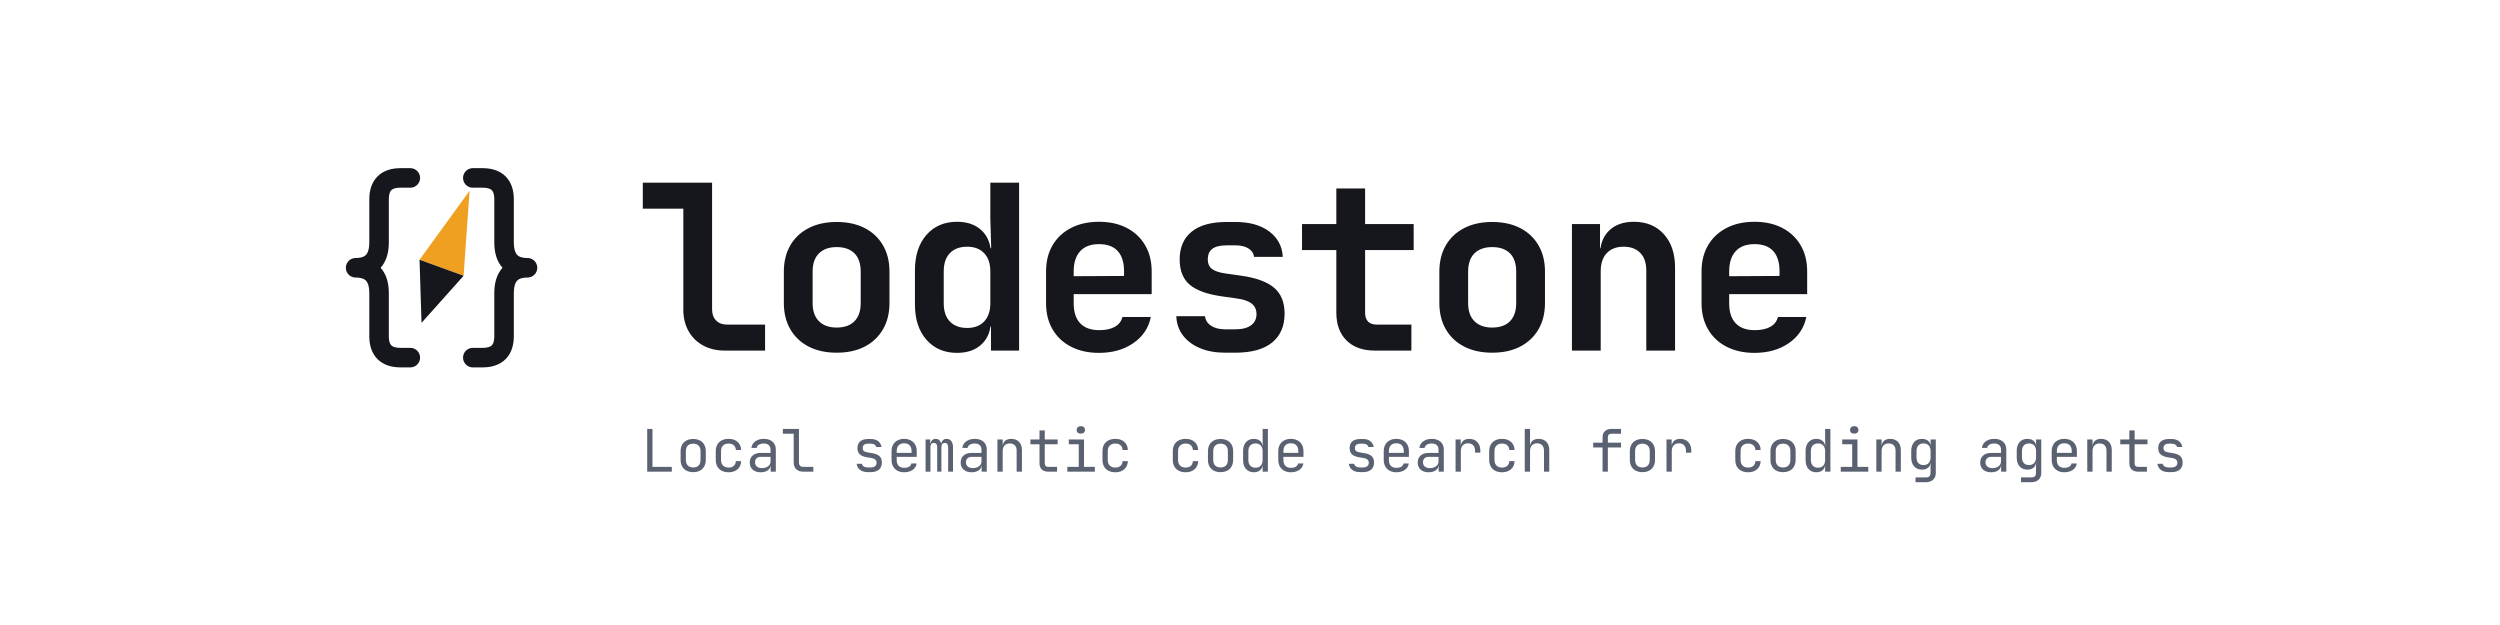
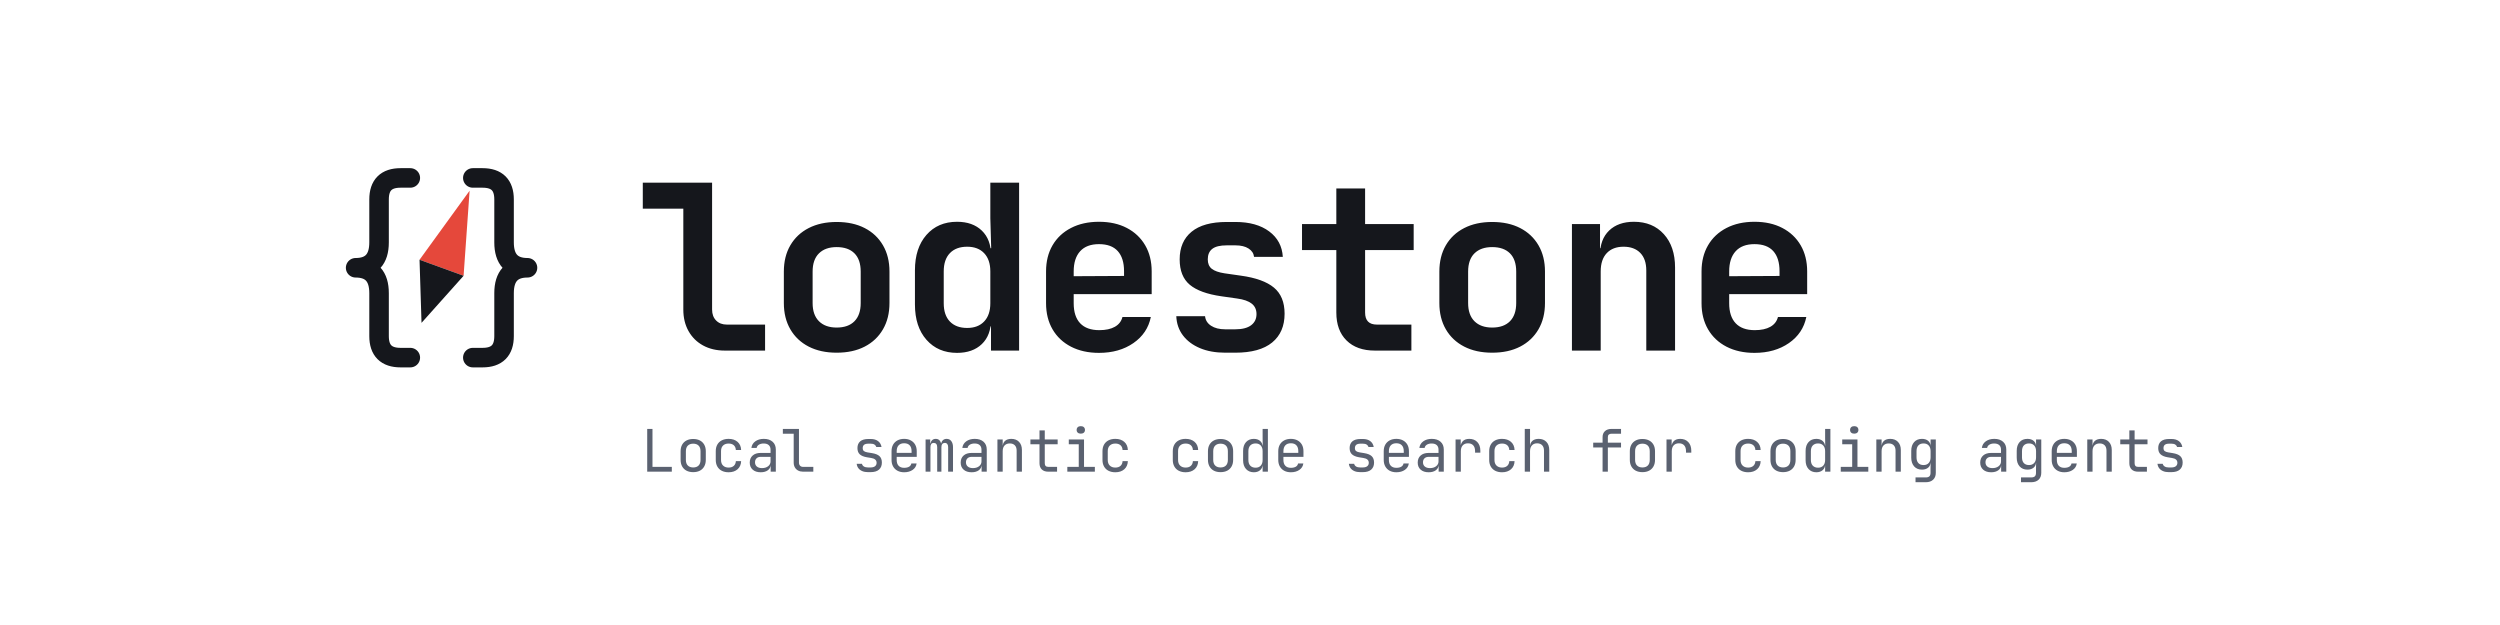
<svg xmlns="http://www.w3.org/2000/svg" width="1280" height="320" viewBox="0 0 1280 320" role="img" aria-label="lodestone">
  <g transform="translate(162.08 73.1) scale(2)">
    <path fill="none" stroke="#15171C" stroke-width="5" stroke-linecap="round" stroke-linejoin="round" d="M24 9H21.5Q16 9 16 14.5V25.5Q16 32 10 32Q16 32 16 38.5V49.5Q16 55 21.5 55H24" />
    <path fill="none" stroke="#15171C" stroke-width="5" stroke-linecap="round" stroke-linejoin="round" d="M40 9H42.5Q48 9 48 14.5V25.5Q48 32 54 32Q48 32 48 38.5V49.5Q48 55 42.5 55H40" />
-     <path fill="#F0A020" d="M39.18 12.27 L37.64 34.05 L26.36 29.95Z" />
+     <path fill="#E5483B" d="M39.18 12.27 L37.64 34.05 L26.36 29.95Z" />
    <path fill="#15171C" d="M26.87 46.1 L26.36 29.95 L37.64 34.05Z" />
  </g>
  <path fill="#15171C" d="M371.11 179.5Q364.77 179.5 359.98 176.88Q355.19 174.26 352.53 169.52Q349.86 164.78 349.86 158.49V106.84H329.11V93.53H364.59V158.49Q364.59 162.01 366.66 164.1Q368.72 166.19 372.15 166.19H391.72V179.5ZM428.37 180.58Q420.12 180.58 414.05 177.46Q407.99 174.34 404.66 168.61Q401.33 162.88 401.33 155.16V139.07Q401.33 131.3 404.66 125.59Q407.99 119.88 414.05 116.77Q420.12 113.65 428.37 113.65Q436.69 113.65 442.73 116.77Q448.76 119.88 452.08 125.59Q455.41 131.3 455.41 139.02V155.16Q455.41 162.88 452.08 168.61Q448.76 174.34 442.73 177.46Q436.69 180.58 428.37 180.58ZM428.37 167.71Q434.29 167.71 437.48 164.48Q440.68 161.25 440.68 155.16V139.07Q440.68 132.91 437.48 129.71Q434.29 126.51 428.37 126.51Q422.57 126.51 419.32 129.71Q416.06 132.91 416.06 139.07V155.16Q416.06 161.25 419.32 164.48Q422.57 167.71 428.37 167.71ZM490 180.67Q480.28 180.67 474.37 173.99Q468.45 167.31 468.45 155.89V138.38Q468.45 126.99 474.34 120.27Q480.23 113.55 490 113.55Q498.01 113.55 502.7 118.08Q507.39 122.61 507.39 130.53L504.1 127.09H507.49L507.05 111.68V93.53H521.78V179.5H507.39V167.13H504.1L507.39 163.69Q507.39 171.66 502.7 176.17Q498.01 180.67 490 180.67ZM495.19 167.91Q500.75 167.91 503.9 164.58Q507.05 161.25 507.05 155.26V138.97Q507.05 132.98 503.9 129.65Q500.75 126.32 495.19 126.32Q489.51 126.32 486.35 129.6Q483.19 132.88 483.19 138.97V155.26Q483.19 161.35 486.35 164.63Q489.51 167.91 495.19 167.91ZM562.69 180.67Q554.48 180.67 548.36 177.51Q542.23 174.34 538.9 168.61Q535.58 162.88 535.58 155.26V138.97Q535.58 131.3 538.9 125.59Q542.23 119.88 548.36 116.72Q554.48 113.55 562.69 113.55Q570.89 113.55 576.95 116.72Q583 119.88 586.33 125.59Q589.66 131.3 589.66 138.97V150.6H549.73V155.26Q549.73 162.01 553.06 165.53Q556.4 169.04 562.82 169.04Q567.78 169.04 570.82 167.31Q573.87 165.58 574.69 162.32H589.22Q587.54 170.65 580.3 175.66Q573.07 180.67 562.69 180.67ZM575.51 142.36V138.83Q575.51 132.14 572.3 128.57Q569.09 125 562.69 125Q556.33 125 553.03 128.64Q549.73 132.28 549.73 138.97V141.42L576.54 141.28ZM627.33 180.58Q619.9 180.58 614.36 178.24Q608.82 175.9 605.66 171.72Q602.5 167.54 602.26 161.88H616.99Q617.28 164.95 620.06 166.78Q622.83 168.61 627.33 168.61H632.41Q637.82 168.61 640.58 166.52Q643.33 164.44 643.33 160.82Q643.33 157.39 640.87 155.45Q638.41 153.52 633.41 152.84L625.38 151.7Q614.33 150.12 609.16 145.79Q603.99 141.45 603.99 132.8Q603.99 123.67 610.08 118.66Q616.16 113.65 628.06 113.65H632.54Q643.35 113.65 649.83 118.49Q656.31 123.33 656.8 131.5H642.07Q641.78 128.86 639.26 127.24Q636.74 125.62 632.54 125.62H628.06Q623.02 125.62 620.7 127.41Q618.38 129.2 618.38 132.78Q618.38 136.02 620.43 137.63Q622.47 139.24 626.91 139.93L635.28 141.13Q646.8 142.71 652.26 147.26Q657.71 151.8 657.71 160.62Q657.71 170.12 651.35 175.35Q644.98 180.58 632.41 180.58ZM703.93 179.5Q694.67 179.5 689.44 174.33Q684.2 169.17 684.2 160.01V128.04H666.63V114.73H684.2V96.48H698.93V114.73H723.8V128.04H698.93V160.01Q698.93 166.19 704.96 166.19H722.63V179.5ZM763.99 180.58Q755.73 180.58 749.67 177.46Q743.6 174.34 740.27 168.61Q736.95 162.88 736.95 155.16V139.07Q736.95 131.3 740.27 125.59Q743.6 119.88 749.67 116.77Q755.73 113.65 763.99 113.65Q772.31 113.65 778.34 116.77Q784.37 119.88 787.7 125.59Q791.03 131.3 791.03 139.02V155.16Q791.03 162.88 787.7 168.61Q784.37 174.34 778.34 177.46Q772.31 180.58 763.99 180.58ZM763.99 167.71Q769.9 167.71 773.1 164.48Q776.3 161.25 776.3 155.16V139.07Q776.3 132.91 773.1 129.71Q769.9 126.51 763.99 126.51Q758.19 126.51 754.93 129.71Q751.68 132.91 751.68 139.07V155.16Q751.68 161.25 754.93 164.48Q758.19 167.71 763.99 167.71ZM804.83 179.5V114.73H819.21V127.09H823.17L819.21 130.53Q819.21 122.53 823.87 118.04Q828.54 113.55 836.59 113.55Q846.16 113.55 851.9 119.9Q857.63 126.25 857.63 136.96V179.5H842.9V138.48Q842.9 132.64 839.81 129.48Q836.72 126.32 831.26 126.32Q825.76 126.32 822.66 129.6Q819.56 132.88 819.56 138.97V179.5ZM898.3 180.67Q890.1 180.67 883.97 177.51Q877.85 174.34 874.52 168.61Q871.19 162.88 871.19 155.26V138.97Q871.19 131.3 874.52 125.59Q877.85 119.88 883.97 116.72Q890.1 113.55 898.3 113.55Q906.51 113.55 912.56 116.72Q918.62 119.88 921.95 125.59Q925.27 131.3 925.27 138.97V150.6H885.34V155.26Q885.34 162.01 888.68 165.53Q892.01 169.04 898.44 169.04Q903.39 169.04 906.44 167.31Q909.48 165.58 910.31 162.32H924.83Q923.15 170.65 915.92 175.66Q908.69 180.67 898.3 180.67ZM911.12 142.36V138.83Q911.12 132.14 907.92 128.57Q904.71 125 898.3 125Q891.95 125 888.65 128.64Q885.34 132.28 885.34 138.97V141.42L912.15 141.28Z" />
  <path fill="#5A6170" d="M331.37 241.5V219.6H334.07V239.04H343.97V241.5ZM354.92 241.74Q352.94 241.74 351.5 240.99Q350.06 240.24 349.26 238.81Q348.47 237.39 348.47 235.44V231.06Q348.47 229.08 349.26 227.67Q350.06 226.26 351.5 225.51Q352.94 224.76 354.92 224.76Q356.9 224.76 358.34 225.51Q359.78 226.26 360.57 227.67Q361.37 229.08 361.37 231.03V235.44Q361.37 237.39 360.57 238.81Q359.78 240.24 358.34 240.99Q356.9 241.74 354.92 241.74ZM354.92 239.34Q356.69 239.34 357.68 238.35Q358.67 237.36 358.67 235.44V231.06Q358.67 229.14 357.68 228.15Q356.69 227.16 354.92 227.16Q353.18 227.16 352.17 228.15Q351.17 229.14 351.17 231.06V235.44Q351.17 237.36 352.17 238.35Q353.18 239.34 354.92 239.34ZM373.04 241.8Q371.06 241.8 369.57 241.05Q368.09 240.3 367.28 238.87Q366.47 237.45 366.47 235.5V231Q366.47 229.02 367.28 227.61Q368.09 226.2 369.57 225.45Q371.06 224.7 373.04 224.7Q375.89 224.7 377.63 226.23Q379.37 227.76 379.46 230.4H376.76Q376.67 228.81 375.69 227.95Q374.72 227.1 373.04 227.1Q371.27 227.1 370.22 228.1Q369.17 229.11 369.17 230.97V235.5Q369.17 237.36 370.22 238.38Q371.27 239.4 373.04 239.4Q374.72 239.4 375.69 238.53Q376.67 237.66 376.76 236.1H379.46Q379.37 238.74 377.63 240.27Q375.89 241.8 373.04 241.8ZM389.48 241.8Q386.87 241.8 385.37 240.46Q383.87 239.13 383.87 236.85Q383.87 234.54 385.37 233.22Q386.87 231.9 389.42 231.9H394.52V230.25Q394.52 228.72 393.6 227.89Q392.69 227.07 391.01 227.07Q389.54 227.07 388.55 227.68Q387.56 228.3 387.41 229.35H384.71Q384.98 227.22 386.72 225.96Q388.46 224.7 391.07 224.7Q393.92 224.7 395.57 226.17Q397.22 227.64 397.22 230.16V241.5H394.58V238.35H394.13L394.58 237.9Q394.58 239.7 393.18 240.75Q391.79 241.8 389.48 241.8ZM390.14 239.67Q392.06 239.67 393.29 238.71Q394.52 237.75 394.52 236.25V233.91H389.48Q388.13 233.91 387.35 234.66Q386.57 235.41 386.57 236.7Q386.57 238.08 387.51 238.87Q388.46 239.67 390.14 239.67ZM411.17 241.5Q409.73 241.5 408.65 240.93Q407.57 240.36 406.97 239.31Q406.37 238.26 406.37 236.85V222.06H400.82V219.6H409.07V236.85Q409.07 237.87 409.64 238.45Q410.21 239.04 411.17 239.04H416.42V241.5ZM444.41 241.74Q442.73 241.74 441.48 241.21Q440.24 240.69 439.5 239.73Q438.77 238.77 438.62 237.45H441.32Q441.5 238.32 442.29 238.83Q443.09 239.34 444.41 239.34H445.67Q447.26 239.34 448.04 238.69Q448.82 238.05 448.82 236.97Q448.82 235.92 448.11 235.3Q447.41 234.69 446.03 234.48L443.81 234.12Q441.38 233.7 440.19 232.6Q439.01 231.51 439.01 229.41Q439.01 227.19 440.42 225.97Q441.83 224.76 444.65 224.76H445.79Q448.16 224.76 449.6 225.87Q451.04 226.98 451.34 228.87H448.64Q448.46 228.09 447.74 227.62Q447.02 227.16 445.79 227.16H444.65Q443.12 227.16 442.41 227.73Q441.71 228.3 441.71 229.44Q441.71 230.46 442.31 230.94Q442.91 231.42 444.2 231.63L446.42 231.99Q449.09 232.41 450.3 233.55Q451.52 234.69 451.52 236.85Q451.52 239.13 450.06 240.43Q448.61 241.74 445.67 241.74ZM462.92 241.8Q460.97 241.8 459.51 241.02Q458.06 240.24 457.26 238.81Q456.47 237.39 456.47 235.5V231Q456.47 229.08 457.26 227.67Q458.06 226.26 459.51 225.48Q460.97 224.7 462.92 224.7Q464.87 224.7 466.32 225.48Q467.78 226.26 468.57 227.67Q469.37 229.08 469.37 231V233.91H459.11V235.5Q459.11 237.45 460.1 238.48Q461.09 239.52 462.92 239.52Q464.48 239.52 465.44 238.96Q466.4 238.41 466.61 237.3H469.31Q469.04 239.37 467.28 240.58Q465.53 241.8 462.92 241.8ZM466.73 232.11V231Q466.73 229.05 465.75 228Q464.78 226.95 462.92 226.95Q461.09 226.95 460.1 228Q459.11 229.05 459.11 231V231.87H466.94ZM473.9 241.5V225H476.27V226.98H476.81L476.39 227.7Q476.39 226.32 477.12 225.51Q477.86 224.7 479.12 224.7Q480.5 224.7 481.25 225.72Q482 226.74 482 228.6L481.19 226.98H482.45L481.88 227.7Q481.88 226.32 482.64 225.51Q483.41 224.7 484.67 224.7Q486.23 224.7 487.08 225.87Q487.94 227.04 487.94 228.96V241.5H485.45V228.93Q485.45 227.91 485.01 227.34Q484.58 226.77 483.74 226.77Q482.93 226.77 482.46 227.32Q482 227.88 482 228.9V241.5H479.84V228.93Q479.84 227.88 479.38 227.32Q478.91 226.77 478.07 226.77Q477.23 226.77 476.81 227.32Q476.39 227.88 476.39 228.9V241.5ZM497.48 241.8Q494.87 241.8 493.37 240.46Q491.87 239.13 491.87 236.85Q491.87 234.54 493.37 233.22Q494.87 231.9 497.42 231.9H502.52V230.25Q502.52 228.72 501.6 227.89Q500.69 227.07 499.01 227.07Q497.54 227.07 496.55 227.68Q495.56 228.3 495.41 229.35H492.71Q492.98 227.22 494.72 225.96Q496.46 224.7 499.07 224.7Q501.92 224.7 503.57 226.17Q505.22 227.64 505.22 230.16V241.5H502.58V238.35H502.13L502.58 237.9Q502.58 239.7 501.18 240.75Q499.79 241.8 497.48 241.8ZM498.14 239.67Q500.06 239.67 501.29 238.71Q502.52 237.75 502.52 236.25V233.91H497.48Q496.13 233.91 495.35 234.66Q494.57 235.41 494.57 236.7Q494.57 238.08 495.51 238.87Q496.46 239.67 498.14 239.67ZM510.68 241.5V225H513.38V228.15H513.95L513.38 228.78Q513.38 226.83 514.55 225.76Q515.72 224.7 517.79 224.7Q520.28 224.7 521.75 226.23Q523.22 227.76 523.22 230.4V241.5H520.52V230.7Q520.52 228.93 519.58 227.98Q518.63 227.04 517.01 227.04Q515.33 227.04 514.36 228.06Q513.38 229.08 513.38 231V241.5ZM536.72 241.5Q534.59 241.5 533.4 240.36Q532.22 239.22 532.22 237.15V227.46H527.57V225H532.22V220.35H534.92V225H541.52V227.46H534.92V237.15Q534.92 239.04 536.72 239.04H541.22V241.5ZM546.47 241.5V239.04H552.32V227.46H547.22V225H555.02V239.04H560.57V241.5ZM553.37 222.03Q552.38 222.03 551.81 221.52Q551.24 221.01 551.24 220.14Q551.24 219.24 551.81 218.71Q552.38 218.19 553.37 218.19Q554.36 218.19 554.93 218.71Q555.5 219.24 555.5 220.14Q555.5 221.01 554.93 221.52Q554.36 222.03 553.37 222.03ZM571.04 241.8Q569.06 241.8 567.57 241.05Q566.09 240.3 565.28 238.87Q564.47 237.45 564.47 235.5V231Q564.47 229.02 565.28 227.61Q566.09 226.2 567.57 225.45Q569.06 224.7 571.04 224.7Q573.89 224.7 575.63 226.23Q577.37 227.76 577.46 230.4H574.76Q574.67 228.81 573.69 227.95Q572.72 227.1 571.04 227.1Q569.27 227.1 568.22 228.1Q567.17 229.11 567.17 230.97V235.5Q567.17 237.36 568.22 238.38Q569.27 239.4 571.04 239.4Q572.72 239.4 573.69 238.53Q574.67 237.66 574.76 236.1H577.46Q577.37 238.74 575.63 240.27Q573.89 241.8 571.04 241.8ZM607.04 241.8Q605.06 241.8 603.57 241.05Q602.09 240.3 601.28 238.87Q600.47 237.45 600.47 235.5V231Q600.47 229.02 601.28 227.61Q602.09 226.2 603.57 225.45Q605.06 224.7 607.04 224.7Q609.89 224.7 611.63 226.23Q613.37 227.76 613.46 230.4H610.76Q610.67 228.81 609.69 227.95Q608.72 227.1 607.04 227.1Q605.27 227.1 604.22 228.1Q603.17 229.11 603.17 230.97V235.5Q603.17 237.36 604.22 238.38Q605.27 239.4 607.04 239.4Q608.72 239.4 609.69 238.53Q610.67 237.66 610.76 236.1H613.46Q613.37 238.74 611.63 240.27Q609.89 241.8 607.04 241.8ZM624.92 241.74Q622.94 241.74 621.5 240.99Q620.06 240.24 619.26 238.81Q618.47 237.39 618.47 235.44V231.06Q618.47 229.08 619.26 227.67Q620.06 226.26 621.5 225.51Q622.94 224.76 624.92 224.76Q626.9 224.76 628.34 225.51Q629.78 226.26 630.58 227.67Q631.37 229.08 631.37 231.03V235.44Q631.37 237.39 630.58 238.81Q629.78 240.24 628.34 240.99Q626.9 241.74 624.92 241.74ZM624.92 239.34Q626.69 239.34 627.68 238.35Q628.67 237.36 628.67 235.44V231.06Q628.67 229.14 627.68 228.15Q626.69 227.16 624.92 227.16Q623.18 227.16 622.17 228.15Q621.17 229.14 621.17 231.06V235.44Q621.17 237.36 622.17 238.35Q623.18 239.34 624.92 239.34ZM641.96 241.8Q639.5 241.8 637.98 240.15Q636.47 238.5 636.47 235.68V230.85Q636.47 228 637.97 226.35Q639.47 224.7 641.96 224.7Q644 224.7 645.23 225.81Q646.46 226.92 646.46 228.78L645.92 228.15H646.52L646.46 224.4V219.6H649.16V241.5H646.46V238.35H645.92L646.46 237.72Q646.46 239.61 645.23 240.7Q644 241.8 641.96 241.8ZM642.86 239.46Q644.54 239.46 645.5 238.41Q646.46 237.36 646.46 235.5V231Q646.46 229.14 645.5 228.09Q644.54 227.04 642.86 227.04Q641.15 227.04 640.16 228.06Q639.17 229.08 639.17 231V235.5Q639.17 237.42 640.16 238.44Q641.15 239.46 642.86 239.46ZM660.92 241.8Q658.97 241.8 657.51 241.02Q656.06 240.24 655.26 238.81Q654.47 237.39 654.47 235.5V231Q654.47 229.08 655.26 227.67Q656.06 226.26 657.51 225.48Q658.97 224.7 660.92 224.7Q662.87 224.7 664.33 225.48Q665.78 226.26 666.58 227.67Q667.37 229.08 667.37 231V233.91H657.11V235.5Q657.11 237.45 658.1 238.48Q659.09 239.52 660.92 239.52Q662.48 239.52 663.44 238.96Q664.4 238.41 664.61 237.3H667.31Q667.04 239.37 665.28 240.58Q663.53 241.8 660.92 241.8ZM664.73 232.11V231Q664.73 229.05 663.75 228Q662.78 226.95 660.92 226.95Q659.09 226.95 658.1 228Q657.11 229.05 657.11 231V231.87H664.94ZM696.41 241.74Q694.73 241.74 693.48 241.21Q692.24 240.69 691.5 239.73Q690.77 238.77 690.62 237.45H693.32Q693.5 238.32 694.29 238.83Q695.09 239.34 696.41 239.34H697.67Q699.26 239.34 700.04 238.69Q700.82 238.05 700.82 236.97Q700.82 235.92 700.12 235.3Q699.41 234.69 698.03 234.48L695.81 234.12Q693.38 233.7 692.19 232.6Q691.01 231.51 691.01 229.41Q691.01 227.19 692.42 225.97Q693.83 224.76 696.65 224.76H697.79Q700.16 224.76 701.6 225.87Q703.04 226.98 703.34 228.87H700.64Q700.46 228.09 699.74 227.62Q699.02 227.16 697.79 227.16H696.65Q695.12 227.16 694.41 227.73Q693.71 228.3 693.71 229.44Q693.71 230.46 694.31 230.94Q694.91 231.42 696.2 231.63L698.42 231.99Q701.09 232.41 702.3 233.55Q703.52 234.69 703.52 236.85Q703.52 239.13 702.07 240.43Q700.61 241.74 697.67 241.74ZM714.92 241.8Q712.97 241.8 711.51 241.02Q710.06 240.24 709.26 238.81Q708.47 237.39 708.47 235.5V231Q708.47 229.08 709.26 227.67Q710.06 226.26 711.51 225.48Q712.97 224.7 714.92 224.7Q716.87 224.7 718.33 225.48Q719.78 226.26 720.58 227.67Q721.37 229.08 721.37 231V233.91H711.11V235.5Q711.11 237.45 712.1 238.48Q713.09 239.52 714.92 239.52Q716.48 239.52 717.44 238.96Q718.4 238.41 718.61 237.3H721.31Q721.04 239.37 719.28 240.58Q717.53 241.8 714.92 241.8ZM718.73 232.11V231Q718.73 229.05 717.75 228Q716.78 226.95 714.92 226.95Q713.09 226.95 712.1 228Q711.11 229.05 711.11 231V231.87H718.94ZM731.48 241.8Q728.87 241.8 727.37 240.46Q725.87 239.13 725.87 236.85Q725.87 234.54 727.37 233.22Q728.87 231.9 731.42 231.9H736.52V230.25Q736.52 228.72 735.61 227.89Q734.69 227.07 733.01 227.07Q731.54 227.07 730.55 227.68Q729.56 228.3 729.41 229.35H726.71Q726.98 227.22 728.72 225.96Q730.46 224.7 733.07 224.7Q735.92 224.7 737.57 226.17Q739.22 227.64 739.22 230.16V241.5H736.58V238.35H736.13L736.58 237.9Q736.58 239.7 735.18 240.75Q733.79 241.8 731.48 241.8ZM732.14 239.67Q734.06 239.67 735.29 238.71Q736.52 237.75 736.52 236.25V233.91H731.48Q730.13 233.91 729.35 234.66Q728.57 235.41 728.57 236.7Q728.57 238.08 729.51 238.87Q730.46 239.67 732.14 239.67ZM745.25 241.5V225H747.89V228.15H748.52L747.65 230.1Q747.65 227.43 748.8 226.06Q749.96 224.7 752.24 224.7Q754.85 224.7 756.39 226.33Q757.94 227.97 757.94 230.76V231.75H755.24V231Q755.24 229.05 754.29 228.01Q753.35 226.98 751.61 226.98Q749.9 226.98 748.92 228.03Q747.95 229.08 747.95 231V241.5ZM769.04 241.8Q767.06 241.8 765.57 241.05Q764.09 240.3 763.28 238.87Q762.47 237.45 762.47 235.5V231Q762.47 229.02 763.28 227.61Q764.09 226.2 765.57 225.45Q767.06 224.7 769.04 224.7Q771.89 224.7 773.63 226.23Q775.37 227.76 775.46 230.4H772.76Q772.67 228.81 771.69 227.95Q770.72 227.1 769.04 227.1Q767.27 227.1 766.22 228.1Q765.17 229.11 765.17 230.97V235.5Q765.17 237.36 766.22 238.38Q767.27 239.4 769.04 239.4Q770.72 239.4 771.69 238.53Q772.67 237.66 772.76 236.1H775.46Q775.37 238.74 773.63 240.27Q771.89 241.8 769.04 241.8ZM780.68 241.5V219.6H783.38V225V228.15H783.95L783.38 228.78Q783.38 226.83 784.55 225.76Q785.72 224.7 787.79 224.7Q790.28 224.7 791.75 226.23Q793.22 227.76 793.22 230.4V241.5H790.52V230.7Q790.52 228.93 789.58 227.95Q788.63 226.98 787.01 226.98Q785.33 226.98 784.36 228.03Q783.38 229.08 783.38 231V241.5ZM820.52 241.5V229.11H815.72V226.65H820.52V223.8Q820.52 221.85 821.75 220.72Q822.98 219.6 825.14 219.6H829.97V222.06H825.14Q824.21 222.06 823.71 222.49Q823.22 222.93 823.22 223.8V226.65H829.97V229.11H823.22V241.5ZM840.92 241.74Q838.94 241.74 837.5 240.99Q836.06 240.24 835.26 238.81Q834.47 237.39 834.47 235.44V231.06Q834.47 229.08 835.26 227.67Q836.06 226.26 837.5 225.51Q838.94 224.76 840.92 224.76Q842.9 224.76 844.34 225.51Q845.78 226.26 846.58 227.67Q847.37 229.08 847.37 231.03V235.44Q847.37 237.39 846.58 238.81Q845.78 240.24 844.34 240.99Q842.9 241.74 840.92 241.74ZM840.92 239.34Q842.69 239.34 843.68 238.35Q844.67 237.36 844.67 235.44V231.06Q844.67 229.14 843.68 228.15Q842.69 227.16 840.92 227.16Q839.18 227.16 838.17 228.15Q837.17 229.14 837.17 231.06V235.44Q837.17 237.36 838.17 238.35Q839.18 239.34 840.92 239.34ZM853.25 241.5V225H855.89V228.15H856.52L855.65 230.1Q855.65 227.43 856.8 226.06Q857.96 224.7 860.24 224.7Q862.85 224.7 864.39 226.33Q865.94 227.97 865.94 230.76V231.75H863.24V231Q863.24 229.05 862.29 228.01Q861.35 226.98 859.61 226.98Q857.9 226.98 856.92 228.03Q855.95 229.08 855.95 231V241.5ZM895.04 241.8Q893.06 241.8 891.57 241.05Q890.09 240.3 889.28 238.87Q888.47 237.45 888.47 235.5V231Q888.47 229.02 889.28 227.61Q890.09 226.2 891.57 225.45Q893.06 224.7 895.04 224.7Q897.89 224.7 899.63 226.23Q901.37 227.76 901.46 230.4H898.76Q898.67 228.81 897.69 227.95Q896.72 227.1 895.04 227.1Q893.27 227.1 892.22 228.1Q891.17 229.11 891.17 230.97V235.5Q891.17 237.36 892.22 238.38Q893.27 239.4 895.04 239.4Q896.72 239.4 897.69 238.53Q898.67 237.66 898.76 236.1H901.46Q901.37 238.74 899.63 240.27Q897.89 241.8 895.04 241.8ZM912.92 241.74Q910.94 241.74 909.5 240.99Q908.06 240.24 907.26 238.81Q906.47 237.39 906.47 235.44V231.06Q906.47 229.08 907.26 227.67Q908.06 226.26 909.5 225.51Q910.94 224.76 912.92 224.76Q914.9 224.76 916.34 225.51Q917.78 226.26 918.58 227.67Q919.37 229.08 919.37 231.03V235.44Q919.37 237.39 918.58 238.81Q917.78 240.24 916.34 240.99Q914.9 241.74 912.92 241.74ZM912.92 239.34Q914.69 239.34 915.68 238.35Q916.67 237.36 916.67 235.44V231.06Q916.67 229.14 915.68 228.15Q914.69 227.16 912.92 227.16Q911.18 227.16 910.17 228.15Q909.17 229.14 909.17 231.06V235.44Q909.17 237.36 910.17 238.35Q911.18 239.34 912.92 239.34ZM929.96 241.8Q927.5 241.8 925.98 240.15Q924.47 238.5 924.47 235.68V230.85Q924.47 228 925.97 226.35Q927.47 224.7 929.96 224.7Q932 224.7 933.23 225.81Q934.46 226.92 934.46 228.78L933.92 228.15H934.52L934.46 224.4V219.6H937.16V241.5H934.46V238.35H933.92L934.46 237.72Q934.46 239.61 933.23 240.7Q932 241.8 929.96 241.8ZM930.86 239.46Q932.54 239.46 933.5 238.41Q934.46 237.36 934.46 235.5V231Q934.46 229.14 933.5 228.09Q932.54 227.04 930.86 227.04Q929.15 227.04 928.16 228.06Q927.17 229.08 927.17 231V235.5Q927.17 237.42 928.16 238.44Q929.15 239.46 930.86 239.46ZM942.47 241.5V239.04H948.32V227.46H943.22V225H951.02V239.04H956.57V241.5ZM949.37 222.03Q948.38 222.03 947.81 221.52Q947.24 221.01 947.24 220.14Q947.24 219.24 947.81 218.71Q948.38 218.19 949.37 218.19Q950.36 218.19 950.93 218.71Q951.5 219.24 951.5 220.14Q951.5 221.01 950.93 221.52Q950.36 222.03 949.37 222.03ZM960.68 241.5V225H963.38V228.15H963.95L963.38 228.78Q963.38 226.83 964.55 225.76Q965.72 224.7 967.79 224.7Q970.28 224.7 971.75 226.23Q973.22 227.76 973.22 230.4V241.5H970.52V230.7Q970.52 228.93 969.58 227.98Q968.63 227.04 967.01 227.04Q965.33 227.04 964.36 228.06Q963.38 229.08 963.38 231V241.5ZM980.75 246.9V244.44H986Q987.26 244.44 987.85 243.87Q988.43 243.3 988.43 242.1V240L988.49 237H987.95L988.46 236.55Q988.46 238.35 987.26 239.4Q986.06 240.45 984.05 240.45Q981.5 240.45 980.03 238.78Q978.56 237.12 978.56 234.3V230.82Q978.56 228 980.03 226.35Q981.5 224.7 984.05 224.7Q986.06 224.7 987.26 225.75Q988.46 226.8 988.46 228.6L987.95 228.15H988.46V225H991.13V242.1Q991.13 244.32 989.76 245.61Q988.4 246.9 985.97 246.9ZM984.86 238.11Q986.54 238.11 987.5 237.06Q988.46 236.01 988.46 234.15V231Q988.46 229.14 987.5 228.09Q986.54 227.04 984.86 227.04Q983.15 227.04 982.2 228.06Q981.26 229.08 981.26 231V234.15Q981.26 236.07 982.2 237.09Q983.15 238.11 984.86 238.11ZM1019.48 241.8Q1016.87 241.8 1015.37 240.46Q1013.87 239.13 1013.87 236.85Q1013.87 234.54 1015.37 233.22Q1016.87 231.9 1019.42 231.9H1024.52V230.25Q1024.52 228.72 1023.61 227.89Q1022.69 227.07 1021.01 227.07Q1019.54 227.07 1018.55 227.68Q1017.56 228.3 1017.41 229.35H1014.71Q1014.98 227.22 1016.72 225.96Q1018.46 224.7 1021.07 224.7Q1023.92 224.7 1025.57 226.17Q1027.22 227.64 1027.22 230.16V241.5H1024.58V238.35H1024.13L1024.58 237.9Q1024.58 239.7 1023.18 240.75Q1021.79 241.8 1019.48 241.8ZM1020.14 239.67Q1022.06 239.67 1023.29 238.71Q1024.52 237.75 1024.52 236.25V233.91H1019.48Q1018.13 233.91 1017.35 234.66Q1016.57 235.41 1016.57 236.7Q1016.57 238.08 1017.51 238.87Q1018.46 239.67 1020.14 239.67ZM1034.75 246.9V244.44H1040Q1041.26 244.44 1041.85 243.87Q1042.43 243.3 1042.43 242.1V240L1042.49 237H1041.95L1042.46 236.55Q1042.46 238.35 1041.26 239.4Q1040.06 240.45 1038.05 240.45Q1035.5 240.45 1034.03 238.78Q1032.56 237.12 1032.56 234.3V230.82Q1032.56 228 1034.03 226.35Q1035.5 224.7 1038.05 224.7Q1040.06 224.7 1041.26 225.75Q1042.46 226.8 1042.46 228.6L1041.95 228.15H1042.46V225H1045.13V242.1Q1045.13 244.32 1043.77 245.61Q1042.4 246.9 1039.97 246.9ZM1038.86 238.11Q1040.54 238.11 1041.5 237.06Q1042.46 236.01 1042.46 234.15V231Q1042.46 229.14 1041.5 228.09Q1040.54 227.04 1038.86 227.04Q1037.15 227.04 1036.2 228.06Q1035.26 229.08 1035.26 231V234.15Q1035.26 236.07 1036.2 237.09Q1037.15 238.11 1038.86 238.11ZM1056.92 241.8Q1054.97 241.8 1053.52 241.02Q1052.06 240.24 1051.27 238.81Q1050.47 237.39 1050.47 235.5V231Q1050.47 229.08 1051.27 227.67Q1052.06 226.26 1053.52 225.48Q1054.97 224.7 1056.92 224.7Q1058.87 224.7 1060.33 225.48Q1061.78 226.26 1062.58 227.67Q1063.37 229.08 1063.37 231V233.91H1053.11V235.5Q1053.11 237.45 1054.1 238.48Q1055.09 239.52 1056.92 239.52Q1058.48 239.52 1059.44 238.96Q1060.4 238.41 1060.61 237.3H1063.31Q1063.04 239.37 1061.28 240.58Q1059.53 241.8 1056.92 241.8ZM1060.73 232.11V231Q1060.73 229.05 1059.76 228Q1058.78 226.95 1056.92 226.95Q1055.09 226.95 1054.1 228Q1053.11 229.05 1053.11 231V231.87H1060.94ZM1068.68 241.5V225H1071.38V228.15H1071.95L1071.38 228.78Q1071.38 226.83 1072.55 225.76Q1073.72 224.7 1075.79 224.7Q1078.28 224.7 1079.75 226.23Q1081.22 227.76 1081.22 230.4V241.5H1078.52V230.7Q1078.52 228.93 1077.58 227.98Q1076.63 227.04 1075.01 227.04Q1073.33 227.04 1072.36 228.06Q1071.38 229.08 1071.38 231V241.5ZM1094.72 241.5Q1092.59 241.5 1091.41 240.36Q1090.22 239.22 1090.22 237.15V227.46H1085.57V225H1090.22V220.35H1092.92V225H1099.52V227.46H1092.92V237.15Q1092.92 239.04 1094.72 239.04H1099.22V241.5ZM1110.41 241.74Q1108.73 241.74 1107.49 241.21Q1106.24 240.69 1105.51 239.73Q1104.77 238.77 1104.62 237.45H1107.32Q1107.5 238.32 1108.3 238.83Q1109.09 239.34 1110.41 239.34H1111.67Q1113.26 239.34 1114.04 238.69Q1114.82 238.05 1114.82 236.97Q1114.82 235.92 1114.12 235.3Q1113.41 234.69 1112.03 234.48L1109.81 234.12Q1107.38 233.7 1106.2 232.6Q1105.01 231.51 1105.01 229.41Q1105.01 227.19 1106.42 225.97Q1107.83 224.76 1110.65 224.76H1111.79Q1114.16 224.76 1115.6 225.87Q1117.04 226.98 1117.34 228.87H1114.64Q1114.46 228.09 1113.74 227.62Q1113.02 227.16 1111.79 227.16H1110.65Q1109.12 227.16 1108.41 227.73Q1107.71 228.3 1107.71 229.44Q1107.71 230.46 1108.31 230.94Q1108.91 231.42 1110.2 231.63L1112.42 231.99Q1115.09 232.41 1116.31 233.55Q1117.52 234.69 1117.52 236.85Q1117.52 239.13 1116.07 240.43Q1114.61 241.74 1111.67 241.74Z" />
</svg>
